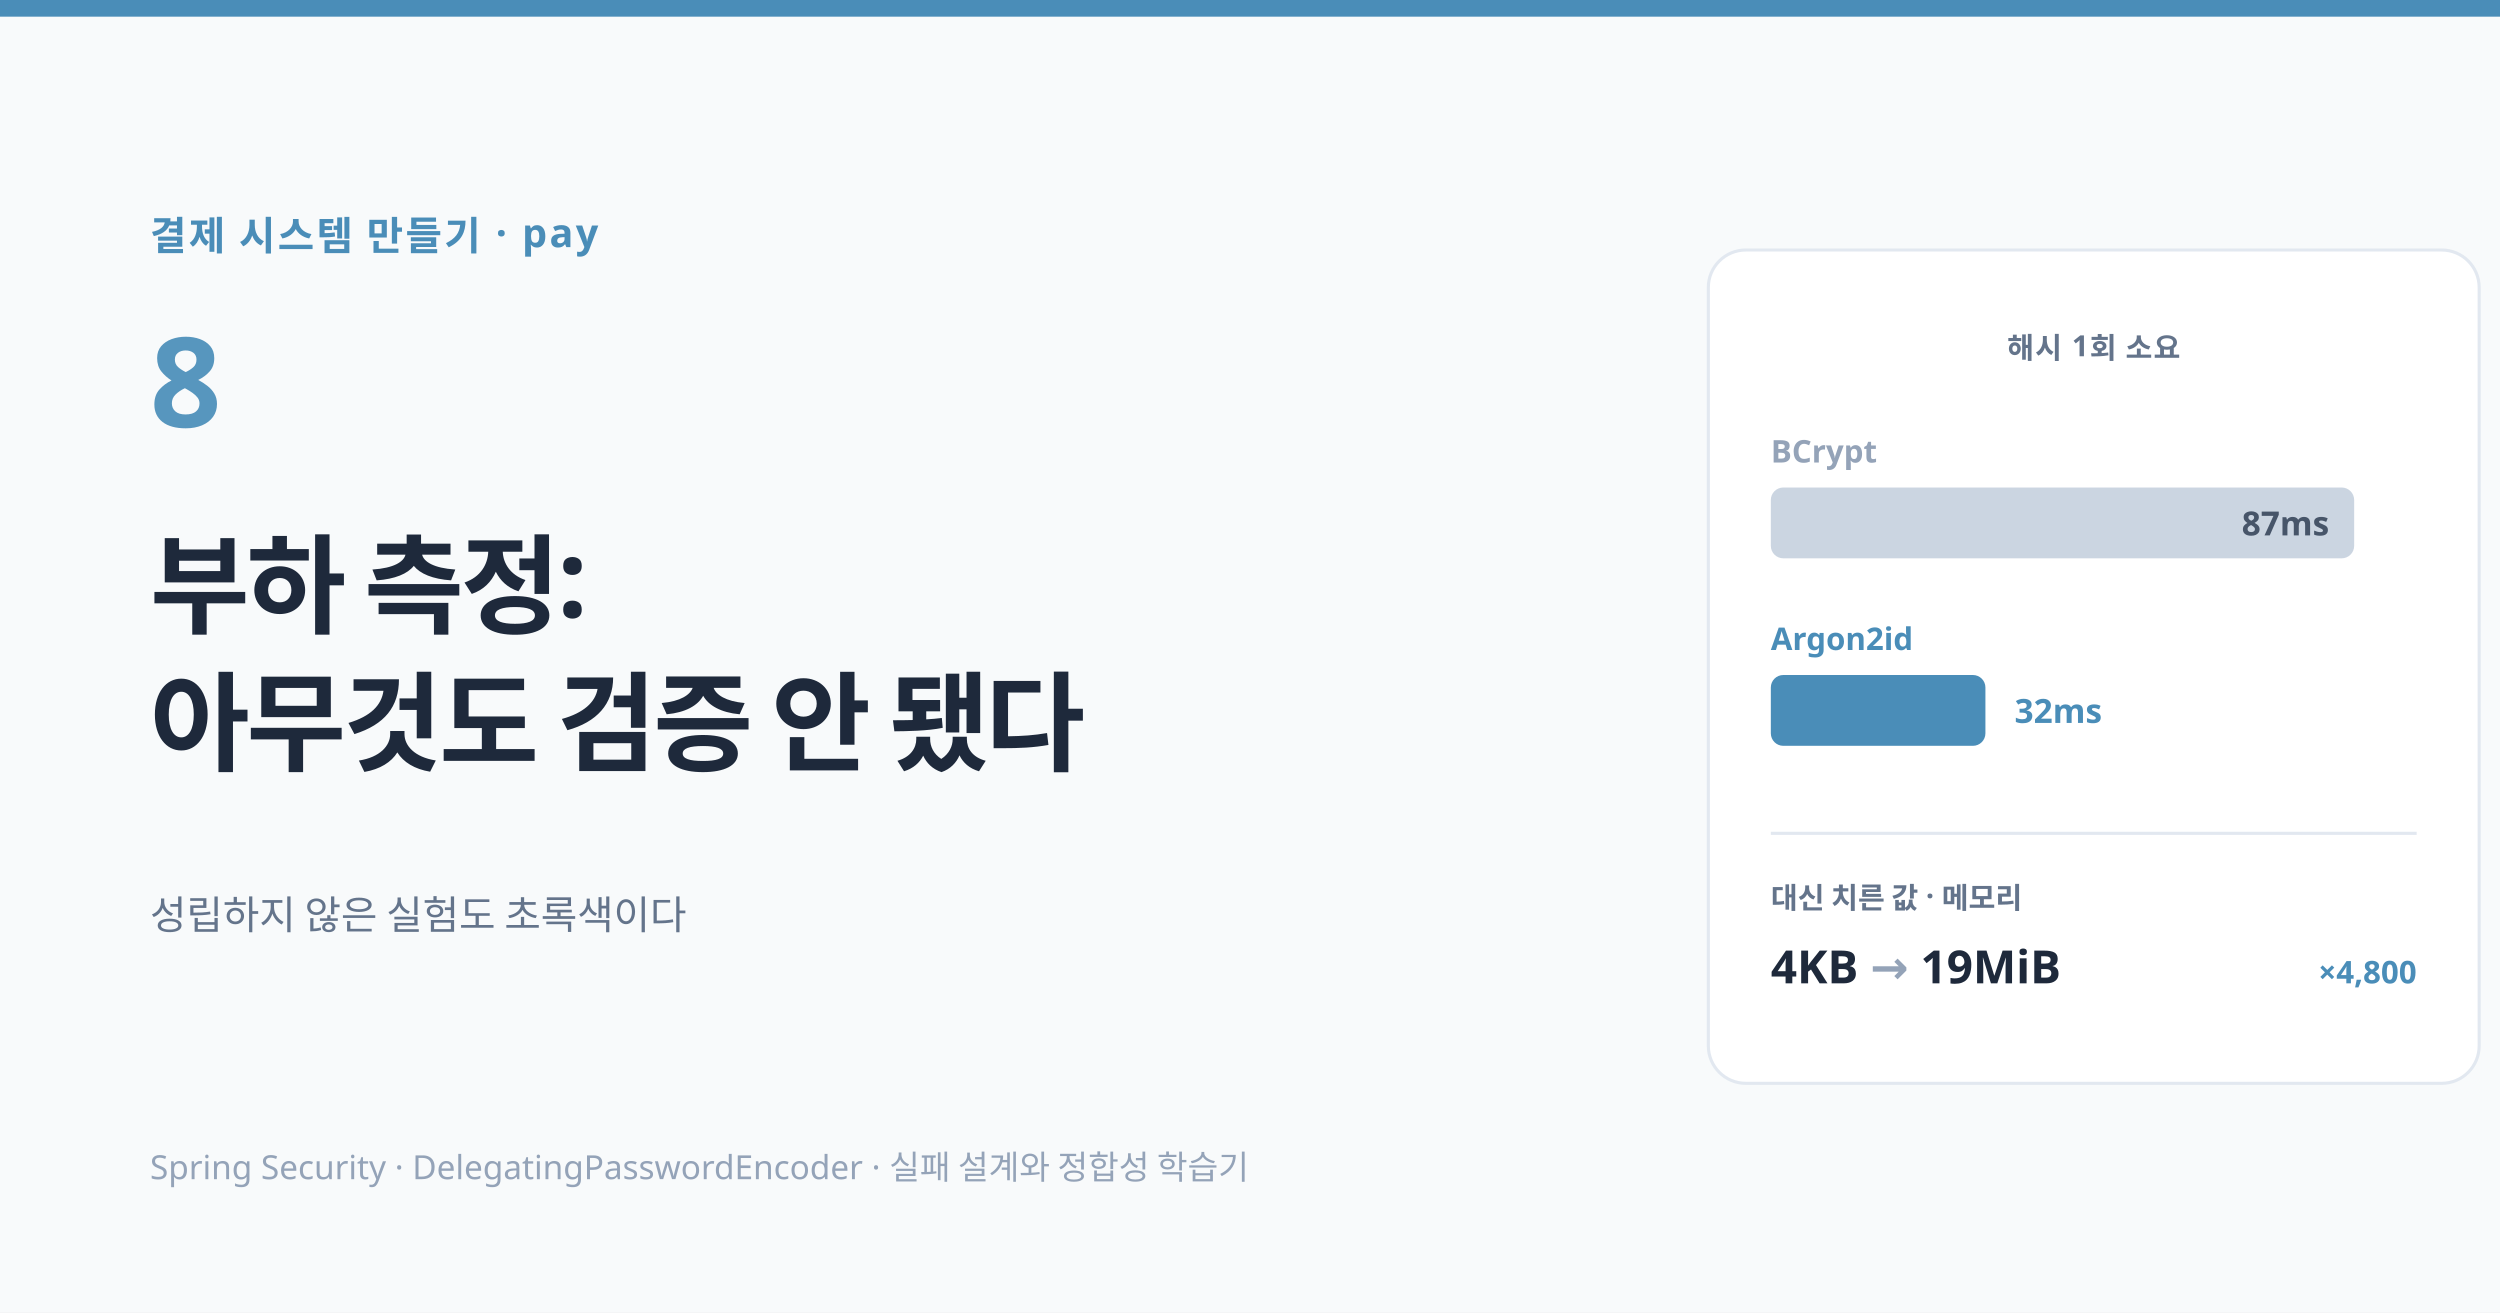
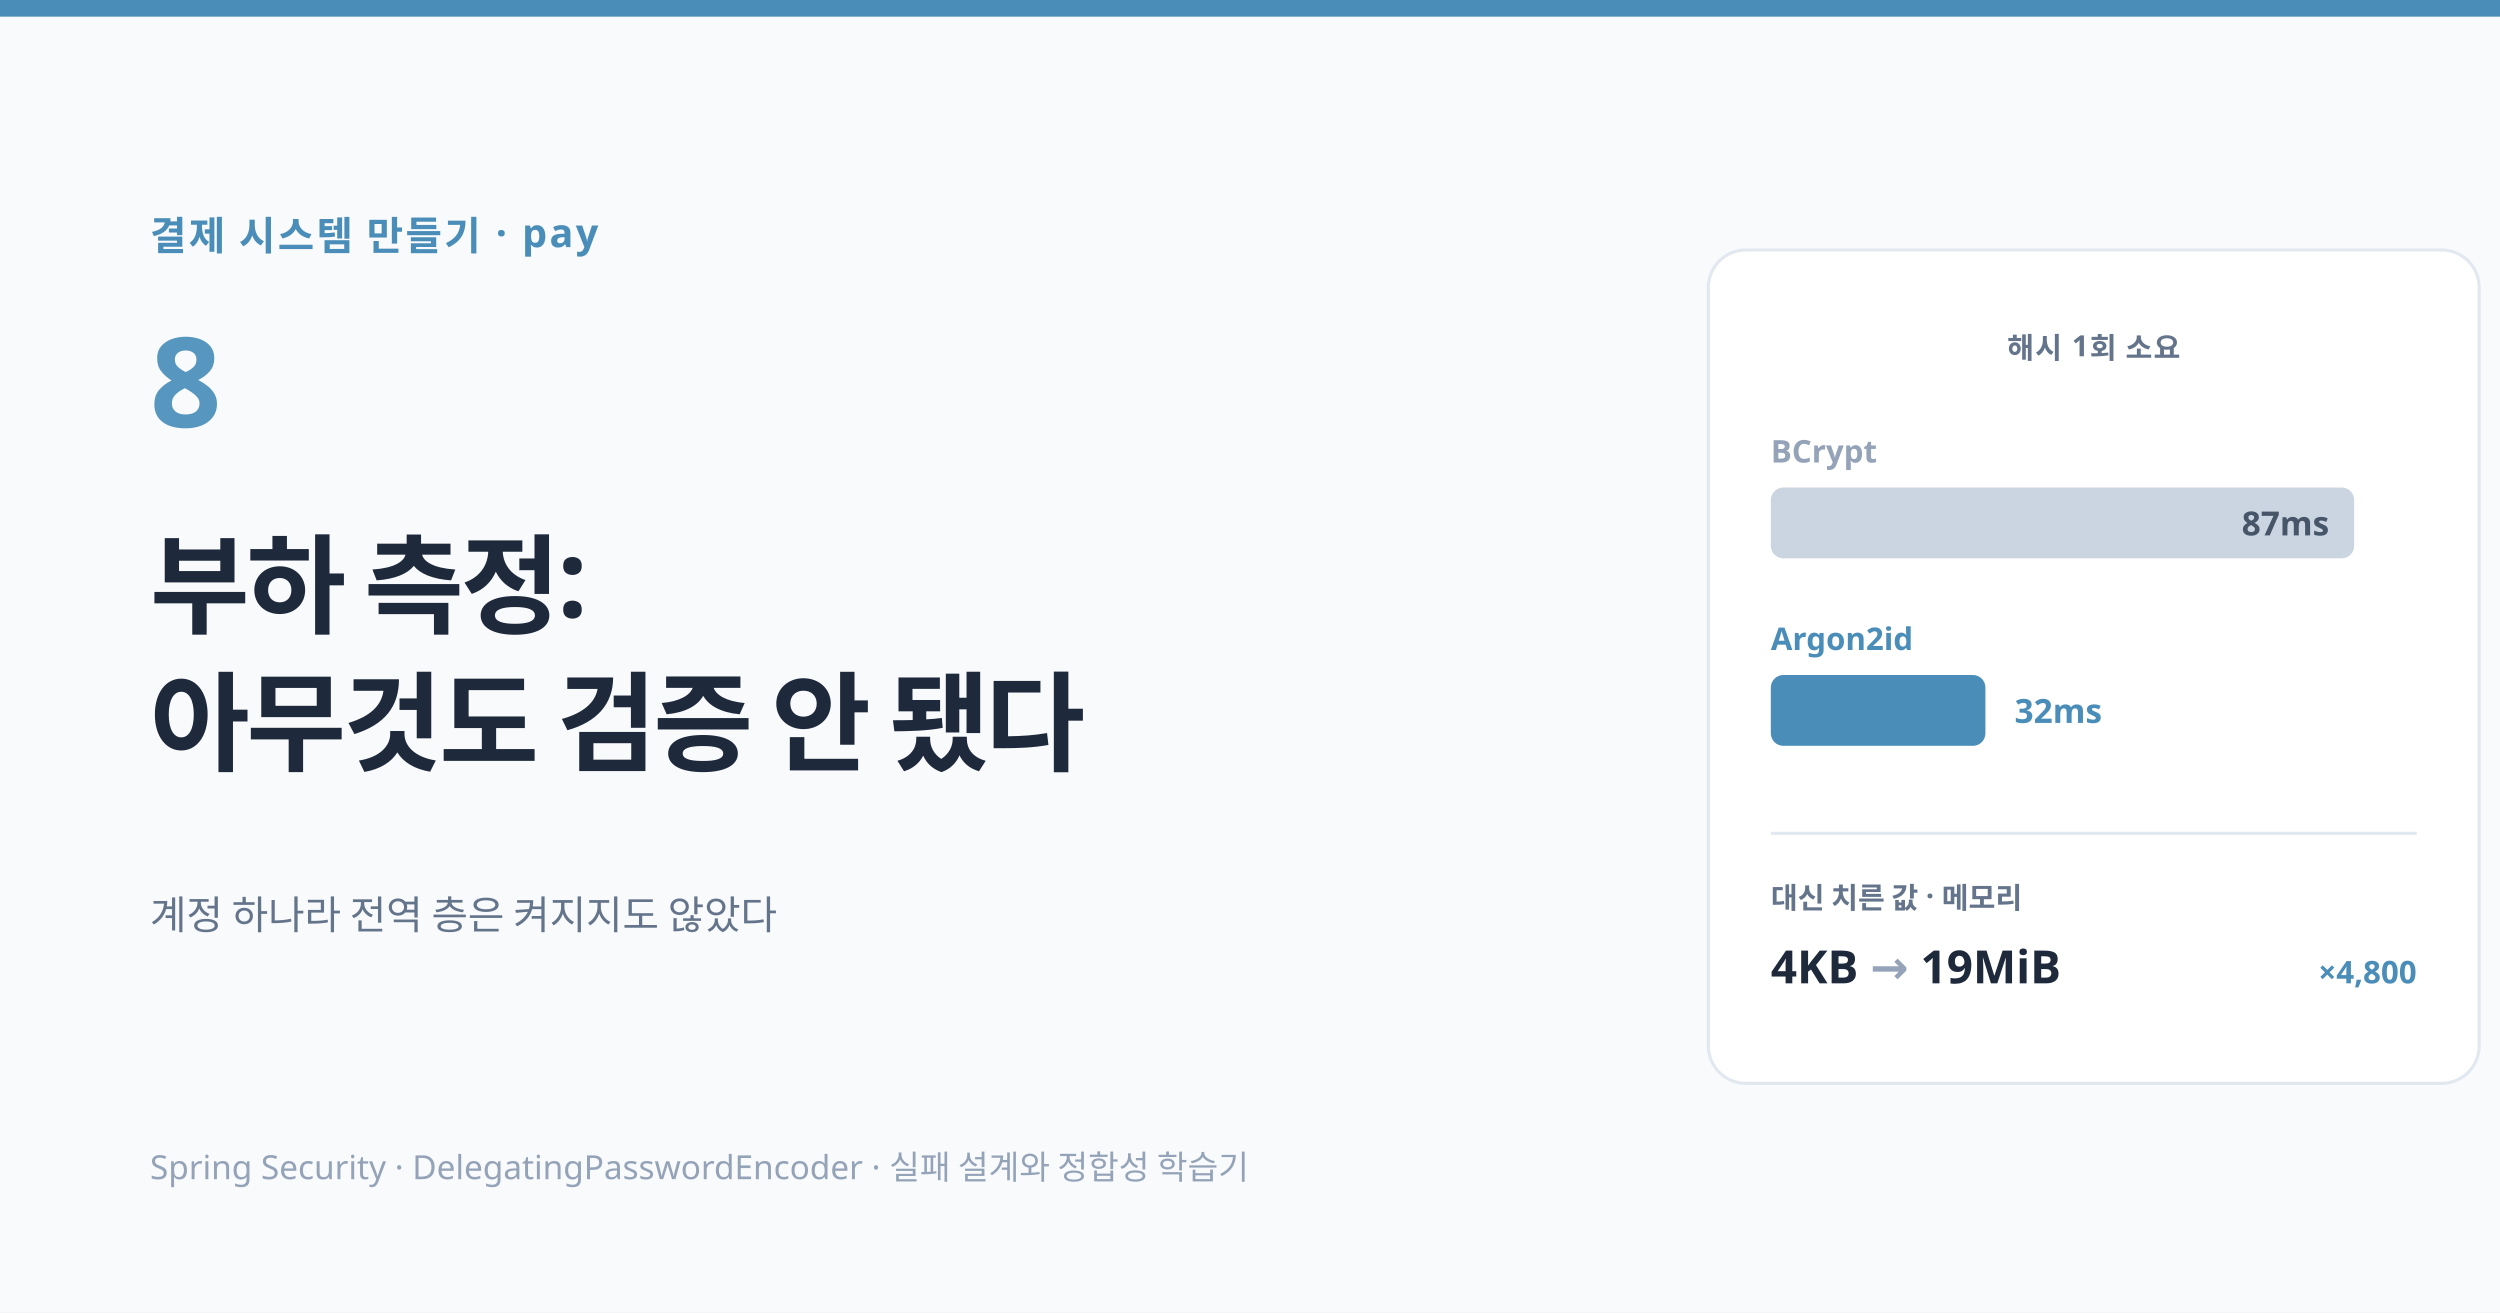
<svg xmlns="http://www.w3.org/2000/svg" viewBox="0 0 1200 630" font-family="'Pretendard', 'Apple SD Gothic Neo', system-ui, sans-serif">
  <rect width="1200" height="630" fill="#f8fafb" />
  <rect width="1200" height="8" fill="#4a8db8" />
  <rect x="820" y="120" width="370" height="400" rx="18" fill="#ffffff" stroke="#e2e8f0" stroke-width="1.5" />
  <text x="1005" y="172" text-anchor="middle" font-size="14" font-weight="700" fill="#64748b" letter-spacing="0.04em">해시 1회 소요</text>
  <text x="850" y="222" font-size="15" font-weight="700" fill="#94a3b8">BCrypt</text>
  <rect x="850" y="234" width="280" height="34" rx="6" fill="#cbd5e1" />
  <text x="1118" y="257" text-anchor="end" font-size="16" font-weight="800" fill="#475569">87ms</text>
  <text x="850" y="312" font-size="15" font-weight="700" fill="#4a8db8">Argon2id</text>
  <rect x="850" y="324" width="103" height="34" rx="6" fill="#4a8db8" />
  <text x="967" y="347" font-size="16" font-weight="800" fill="#4a8db8">32ms</text>
  <line x1="850" y1="400" x2="1160" y2="400" stroke="#e2e8f0" stroke-width="1.5" />
  <text x="850" y="436" font-size="14" font-weight="700" fill="#64748b">대신 치른 값 · 메모리</text>
  <text x="850" y="472" font-size="22" font-weight="800" fill="#1e293b">4KB <tspan fill="#94a3b8">→</tspan> 19MiB</text>
  <text x="1160" y="472" text-anchor="end" font-size="15" font-weight="800" fill="#4a8db8">×4,800</text>
  <text x="72" y="120" font-size="19" font-weight="700" fill="#4a8db8" letter-spacing="0.06em">결제 시스템 만들기 · pay</text>
  <text x="72" y="205" font-size="60" font-weight="900" fill="#4a8db8" opacity="0.92">8</text>
  <text x="72" y="300" font-size="52" font-weight="800" fill="#1e293b" letter-spacing="-0.03em">부하 측정:</text>
  <text x="72" y="366" font-size="52" font-weight="800" fill="#1e293b" letter-spacing="-0.03em">아무것도 검증 안 됐다</text>
-   <text x="72" y="446" font-size="19" fill="#64748b">성립하지 않은 실험도 초록색이다</text>
+   <text x="72" y="446" font-size="19" fill="#64748b">계정 하나라 전역 층은 켜지지도 않았다</text>
  <text x="72" y="566" font-size="16" fill="#94a3b8">Spring Security · DelegatingPasswordEncoder · 실패 설계와 정합성 학습기</text>
</svg>
